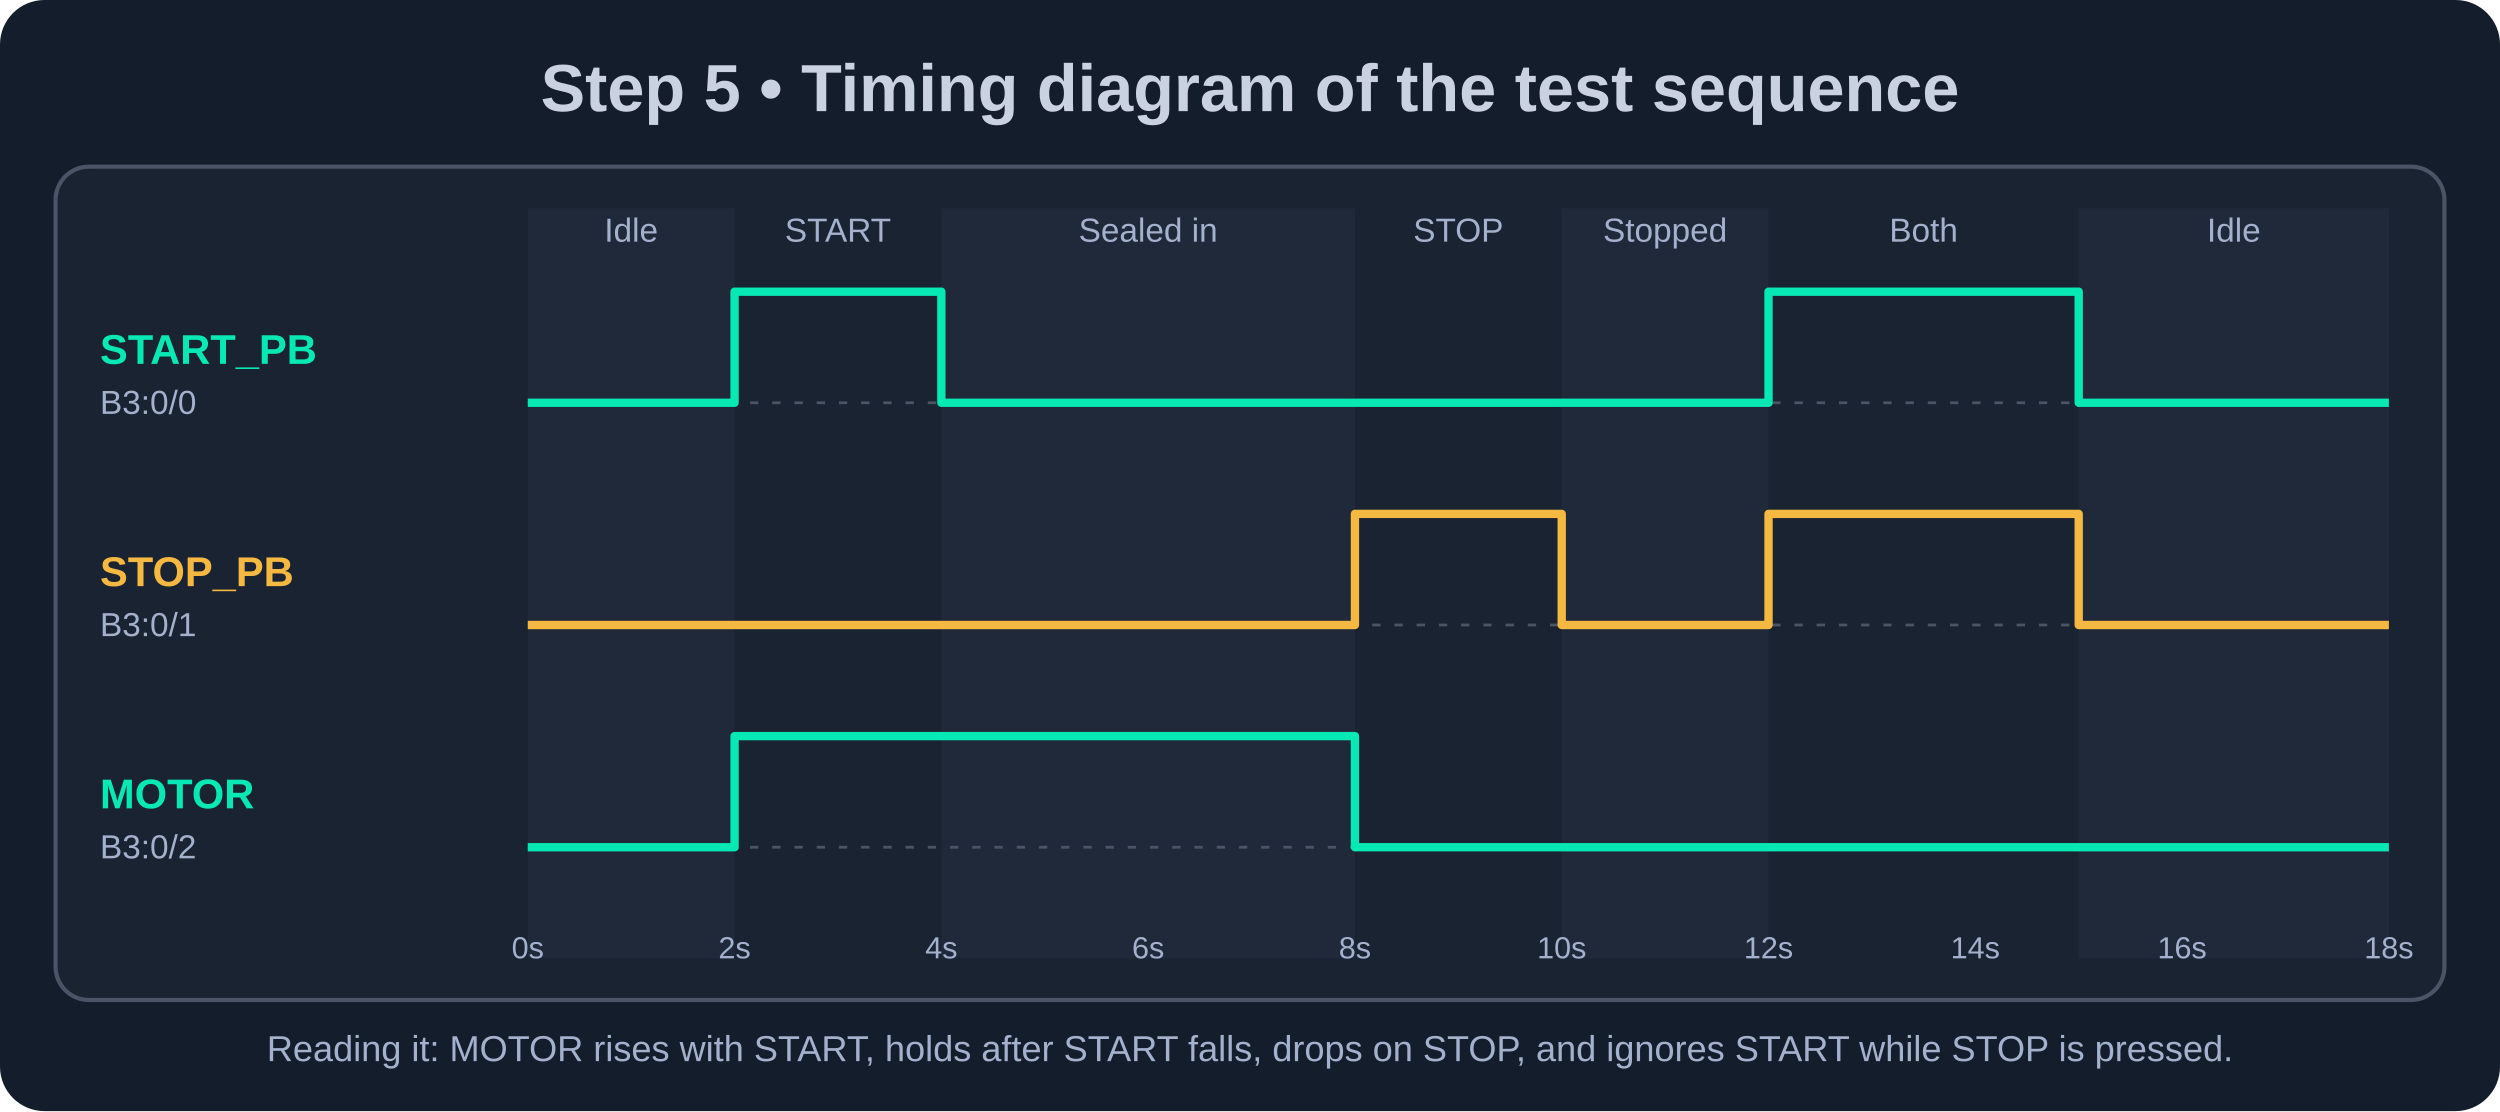
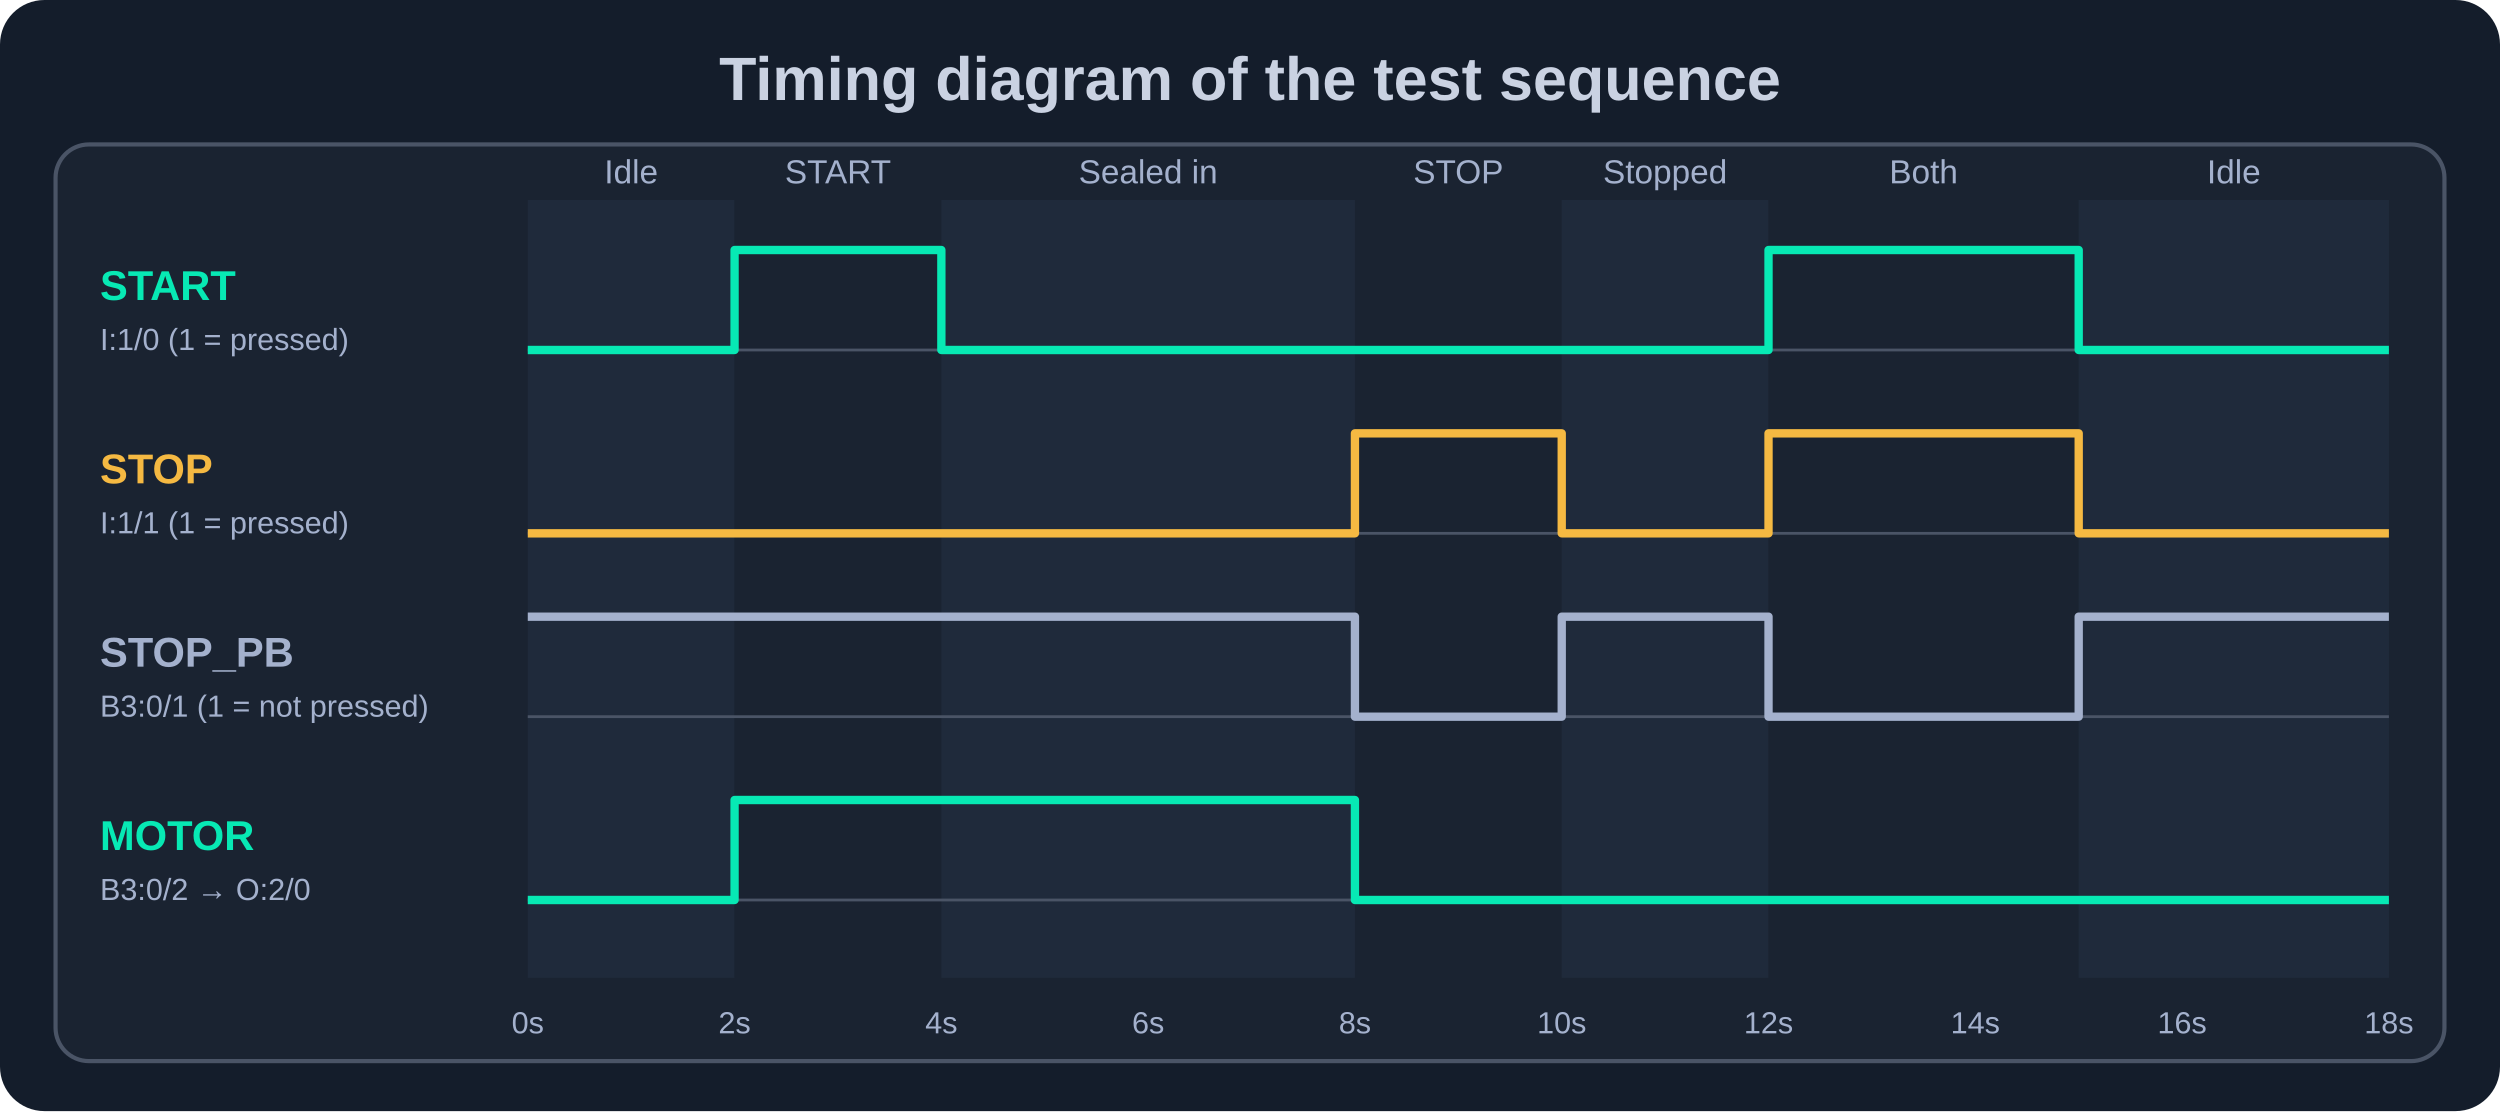
- <svg xmlns="http://www.w3.org/2000/svg" viewBox="0 0 900 400" role="img" aria-label="Timing diagram">
+ <svg xmlns="http://www.w3.org/2000/svg" viewBox="0 0 900 400" role="img" aria-label="Timing diagram of the test sequence">
  <defs>
    <marker id="ar" markerWidth="10" markerHeight="10" refX="8" refY="5" orient="auto">
      <path d="M0,0 L10,5 L0,10 z" fill="#07E9B4" />
    </marker>
    <marker id="aa" markerWidth="10" markerHeight="10" refX="8" refY="5" orient="auto">
      <path d="M0,0 L10,5 L0,10 z" fill="#f5b942" />
    </marker>
  </defs>
  <rect width="900" height="400" rx="16" fill="#141d2b" />
-   <text x="450" y="40" font-family="Segoe UI, Arial, sans-serif" font-size="24" fill="#cad2e2" text-anchor="middle" font-weight="bold">Step 5  •  Timing diagram of the test sequence</text>
-   <rect x="20" y="60" width="860" height="300" rx="12" fill="#1a2331" stroke="#4a5466" stroke-width="1.5" />
-   <rect x="190.0" y="75" width="74.444" height="270" fill="#1f2a3b" opacity=".9" />
-   <text x="227.222" y="87" font-family="Segoe UI, Arial, sans-serif" font-size="12" fill="#a4b1cd" text-anchor="middle" font-weight="normal">Idle</text>
-   <rect x="264.444" y="75" width="74.444" height="270" fill="#1a2331" opacity=".9" />
-   <text x="301.667" y="87" font-family="Segoe UI, Arial, sans-serif" font-size="12" fill="#a4b1cd" text-anchor="middle" font-weight="normal">START</text>
-   <rect x="338.889" y="75" width="148.889" height="270" fill="#1f2a3b" opacity=".9" />
-   <text x="413.333" y="87" font-family="Segoe UI, Arial, sans-serif" font-size="12" fill="#a4b1cd" text-anchor="middle" font-weight="normal">Sealed in</text>
-   <rect x="487.778" y="75" width="74.444" height="270" fill="#1a2331" opacity=".9" />
-   <text x="525.0" y="87" font-family="Segoe UI, Arial, sans-serif" font-size="12" fill="#a4b1cd" text-anchor="middle" font-weight="normal">STOP</text>
-   <rect x="562.222" y="75" width="74.444" height="270" fill="#1f2a3b" opacity=".9" />
-   <text x="599.444" y="87" font-family="Segoe UI, Arial, sans-serif" font-size="12" fill="#a4b1cd" text-anchor="middle" font-weight="normal">Stopped</text>
-   <rect x="636.667" y="75" width="111.667" height="270" fill="#1a2331" opacity=".9" />
-   <text x="692.5" y="87" font-family="Segoe UI, Arial, sans-serif" font-size="12" fill="#a4b1cd" text-anchor="middle" font-weight="normal">Both</text>
-   <rect x="748.333" y="75" width="111.667" height="270" fill="#1f2a3b" opacity=".9" />
-   <text x="804.167" y="87" font-family="Segoe UI, Arial, sans-serif" font-size="12" fill="#a4b1cd" text-anchor="middle" font-weight="normal">Idle</text>
-   <text x="36" y="131" font-family="Segoe UI, Arial, sans-serif" font-size="15" fill="#07E9B4" text-anchor="start" font-weight="bold">START_PB</text>
-   <text x="36" y="149" font-family="Segoe UI, Arial, sans-serif" font-size="12" fill="#a4b1cd" text-anchor="start" font-weight="normal">B3:0/0</text>
-   <line x1="190" y1="145" x2="860" y2="145" stroke="#4a5466" stroke-dasharray="3 5" />
-   <path d="M190.0,145 L264.444,145 L264.444,105 L338.889,105 L338.889,145 L636.667,145 L636.667,105 L748.333,105 L748.333,145 L860.0,145" fill="none" stroke="#07E9B4" stroke-width="3" stroke-linejoin="round" />
-   <text x="36" y="211" font-family="Segoe UI, Arial, sans-serif" font-size="15" fill="#f5b942" text-anchor="start" font-weight="bold">STOP_PB</text>
-   <text x="36" y="229" font-family="Segoe UI, Arial, sans-serif" font-size="12" fill="#a4b1cd" text-anchor="start" font-weight="normal">B3:0/1</text>
-   <line x1="190" y1="225" x2="860" y2="225" stroke="#4a5466" stroke-dasharray="3 5" />
-   <path d="M190.0,225 L487.778,225 L487.778,185 L562.222,185 L562.222,225 L636.667,225 L636.667,185 L748.333,185 L748.333,225 L860.0,225" fill="none" stroke="#f5b942" stroke-width="3" stroke-linejoin="round" />
-   <text x="36" y="291" font-family="Segoe UI, Arial, sans-serif" font-size="15" fill="#07E9B4" text-anchor="start" font-weight="bold">MOTOR</text>
-   <text x="36" y="309" font-family="Segoe UI, Arial, sans-serif" font-size="12" fill="#a4b1cd" text-anchor="start" font-weight="normal">B3:0/2</text>
-   <line x1="190" y1="305" x2="860" y2="305" stroke="#4a5466" stroke-dasharray="3 5" />
-   <path d="M190.0,305 L264.444,305 L264.444,265 L487.778,265 L487.778,305 L860.0,305" fill="none" stroke="#07E9B4" stroke-width="3" stroke-linejoin="round" />
-   <text x="190.0" y="345" font-family="Segoe UI, Arial, sans-serif" font-size="11" fill="#a4b1cd" text-anchor="middle" font-weight="normal">0s</text>
-   <text x="264.444" y="345" font-family="Segoe UI, Arial, sans-serif" font-size="11" fill="#a4b1cd" text-anchor="middle" font-weight="normal">2s</text>
-   <text x="338.889" y="345" font-family="Segoe UI, Arial, sans-serif" font-size="11" fill="#a4b1cd" text-anchor="middle" font-weight="normal">4s</text>
-   <text x="413.333" y="345" font-family="Segoe UI, Arial, sans-serif" font-size="11" fill="#a4b1cd" text-anchor="middle" font-weight="normal">6s</text>
-   <text x="487.778" y="345" font-family="Segoe UI, Arial, sans-serif" font-size="11" fill="#a4b1cd" text-anchor="middle" font-weight="normal">8s</text>
-   <text x="562.222" y="345" font-family="Segoe UI, Arial, sans-serif" font-size="11" fill="#a4b1cd" text-anchor="middle" font-weight="normal">10s</text>
-   <text x="636.667" y="345" font-family="Segoe UI, Arial, sans-serif" font-size="11" fill="#a4b1cd" text-anchor="middle" font-weight="normal">12s</text>
-   <text x="711.111" y="345" font-family="Segoe UI, Arial, sans-serif" font-size="11" fill="#a4b1cd" text-anchor="middle" font-weight="normal">14s</text>
-   <text x="785.556" y="345" font-family="Segoe UI, Arial, sans-serif" font-size="11" fill="#a4b1cd" text-anchor="middle" font-weight="normal">16s</text>
-   <text x="860.0" y="345" font-family="Segoe UI, Arial, sans-serif" font-size="11" fill="#a4b1cd" text-anchor="middle" font-weight="normal">18s</text>
-   <text x="450" y="382" font-family="Segoe UI, Arial, sans-serif" font-size="13" fill="#a4b1cd" text-anchor="middle" font-weight="normal">Reading it: MOTOR rises with START, holds after START falls, drops on STOP, and ignores START while STOP is pressed.</text>
+   <text x="450" y="36" font-family="Segoe UI, Arial, sans-serif" font-size="22" fill="#cad2e2" text-anchor="middle" font-weight="bold">Timing diagram of the test sequence</text>
+   <rect x="20" y="52" width="860" height="330" rx="12" fill="#1a2331" stroke="#4a5466" stroke-width="1.5" />
+   <rect x="190.0" y="72" width="74.444" height="280" fill="#1f2a3b" />
+   <text x="227.222" y="66" font-family="Segoe UI, Arial, sans-serif" font-size="12" fill="#a4b1cd" text-anchor="middle" font-weight="normal">Idle</text>
+   <rect x="264.444" y="72" width="74.444" height="280" fill="#1a2331" />
+   <text x="301.667" y="66" font-family="Segoe UI, Arial, sans-serif" font-size="12" fill="#a4b1cd" text-anchor="middle" font-weight="normal">START</text>
+   <rect x="338.889" y="72" width="148.889" height="280" fill="#1f2a3b" />
+   <text x="413.333" y="66" font-family="Segoe UI, Arial, sans-serif" font-size="12" fill="#a4b1cd" text-anchor="middle" font-weight="normal">Sealed in</text>
+   <rect x="487.778" y="72" width="74.444" height="280" fill="#1a2331" />
+   <text x="525.0" y="66" font-family="Segoe UI, Arial, sans-serif" font-size="12" fill="#a4b1cd" text-anchor="middle" font-weight="normal">STOP</text>
+   <rect x="562.222" y="72" width="74.444" height="280" fill="#1f2a3b" />
+   <text x="599.444" y="66" font-family="Segoe UI, Arial, sans-serif" font-size="12" fill="#a4b1cd" text-anchor="middle" font-weight="normal">Stopped</text>
+   <rect x="636.667" y="72" width="111.667" height="280" fill="#1a2331" />
+   <text x="692.5" y="66" font-family="Segoe UI, Arial, sans-serif" font-size="12" fill="#a4b1cd" text-anchor="middle" font-weight="normal">Both</text>
+   <rect x="748.333" y="72" width="111.667" height="280" fill="#1f2a3b" />
+   <text x="804.167" y="66" font-family="Segoe UI, Arial, sans-serif" font-size="12" fill="#a4b1cd" text-anchor="middle" font-weight="normal">Idle</text>
+   <text x="36" y="108" font-family="Segoe UI, Arial, sans-serif" font-size="15" fill="#07E9B4" text-anchor="start" font-weight="bold">START</text>
+   <text x="36" y="126" font-family="Segoe UI, Arial, sans-serif" font-size="11" fill="#a4b1cd" text-anchor="start" font-weight="normal">I:1/0  (1 = pressed)</text>
+   <line x1="190" y1="126" x2="860" y2="126" stroke="#4a5466" stroke-width="1" />
+   <path d="M190.0,126 L264.444,126 L264.444,90 L338.889,90 L338.889,126 L636.667,126 L636.667,90 L748.333,90 L748.333,126 L860.0,126" fill="none" stroke="#07E9B4" stroke-width="3" stroke-linejoin="round" />
+   <text x="36" y="174" font-family="Segoe UI, Arial, sans-serif" font-size="15" fill="#f5b942" text-anchor="start" font-weight="bold">STOP</text>
+   <text x="36" y="192" font-family="Segoe UI, Arial, sans-serif" font-size="11" fill="#a4b1cd" text-anchor="start" font-weight="normal">I:1/1  (1 = pressed)</text>
+   <line x1="190" y1="192" x2="860" y2="192" stroke="#4a5466" stroke-width="1" />
+   <path d="M190.0,192 L487.778,192 L487.778,156 L562.222,156 L562.222,192 L636.667,192 L636.667,156 L748.333,156 L748.333,192 L860.0,192" fill="none" stroke="#f5b942" stroke-width="3" stroke-linejoin="round" />
+   <text x="36" y="240" font-family="Segoe UI, Arial, sans-serif" font-size="15" fill="#a4b1cd" text-anchor="start" font-weight="bold">STOP_PB</text>
+   <text x="36" y="258" font-family="Segoe UI, Arial, sans-serif" font-size="11" fill="#a4b1cd" text-anchor="start" font-weight="normal">B3:0/1  (1 = not pressed)</text>
+   <line x1="190" y1="258" x2="860" y2="258" stroke="#4a5466" stroke-width="1" />
+   <path d="M190.0,222 L487.778,222 L487.778,258 L562.222,258 L562.222,222 L636.667,222 L636.667,258 L748.333,258 L748.333,222 L860.0,222" fill="none" stroke="#a4b1cd" stroke-width="3" stroke-linejoin="round" />
+   <text x="36" y="306" font-family="Segoe UI, Arial, sans-serif" font-size="15" fill="#07E9B4" text-anchor="start" font-weight="bold">MOTOR</text>
+   <text x="36" y="324" font-family="Segoe UI, Arial, sans-serif" font-size="11" fill="#a4b1cd" text-anchor="start" font-weight="normal">B3:0/2 → O:2/0</text>
+   <line x1="190" y1="324" x2="860" y2="324" stroke="#4a5466" stroke-width="1" />
+   <path d="M190.0,324 L264.444,324 L264.444,288 L487.778,288 L487.778,324 L860.0,324" fill="none" stroke="#07E9B4" stroke-width="3" stroke-linejoin="round" />
+   <text x="190.0" y="372" font-family="Segoe UI, Arial, sans-serif" font-size="11" fill="#a4b1cd" text-anchor="middle" font-weight="normal">0s</text>
+   <text x="264.444" y="372" font-family="Segoe UI, Arial, sans-serif" font-size="11" fill="#a4b1cd" text-anchor="middle" font-weight="normal">2s</text>
+   <text x="338.889" y="372" font-family="Segoe UI, Arial, sans-serif" font-size="11" fill="#a4b1cd" text-anchor="middle" font-weight="normal">4s</text>
+   <text x="413.333" y="372" font-family="Segoe UI, Arial, sans-serif" font-size="11" fill="#a4b1cd" text-anchor="middle" font-weight="normal">6s</text>
+   <text x="487.778" y="372" font-family="Segoe UI, Arial, sans-serif" font-size="11" fill="#a4b1cd" text-anchor="middle" font-weight="normal">8s</text>
+   <text x="562.222" y="372" font-family="Segoe UI, Arial, sans-serif" font-size="11" fill="#a4b1cd" text-anchor="middle" font-weight="normal">10s</text>
+   <text x="636.667" y="372" font-family="Segoe UI, Arial, sans-serif" font-size="11" fill="#a4b1cd" text-anchor="middle" font-weight="normal">12s</text>
+   <text x="711.111" y="372" font-family="Segoe UI, Arial, sans-serif" font-size="11" fill="#a4b1cd" text-anchor="middle" font-weight="normal">14s</text>
+   <text x="785.556" y="372" font-family="Segoe UI, Arial, sans-serif" font-size="11" fill="#a4b1cd" text-anchor="middle" font-weight="normal">16s</text>
+   <text x="860.0" y="372" font-family="Segoe UI, Arial, sans-serif" font-size="11" fill="#a4b1cd" text-anchor="middle" font-weight="normal">18s</text>
</svg>
